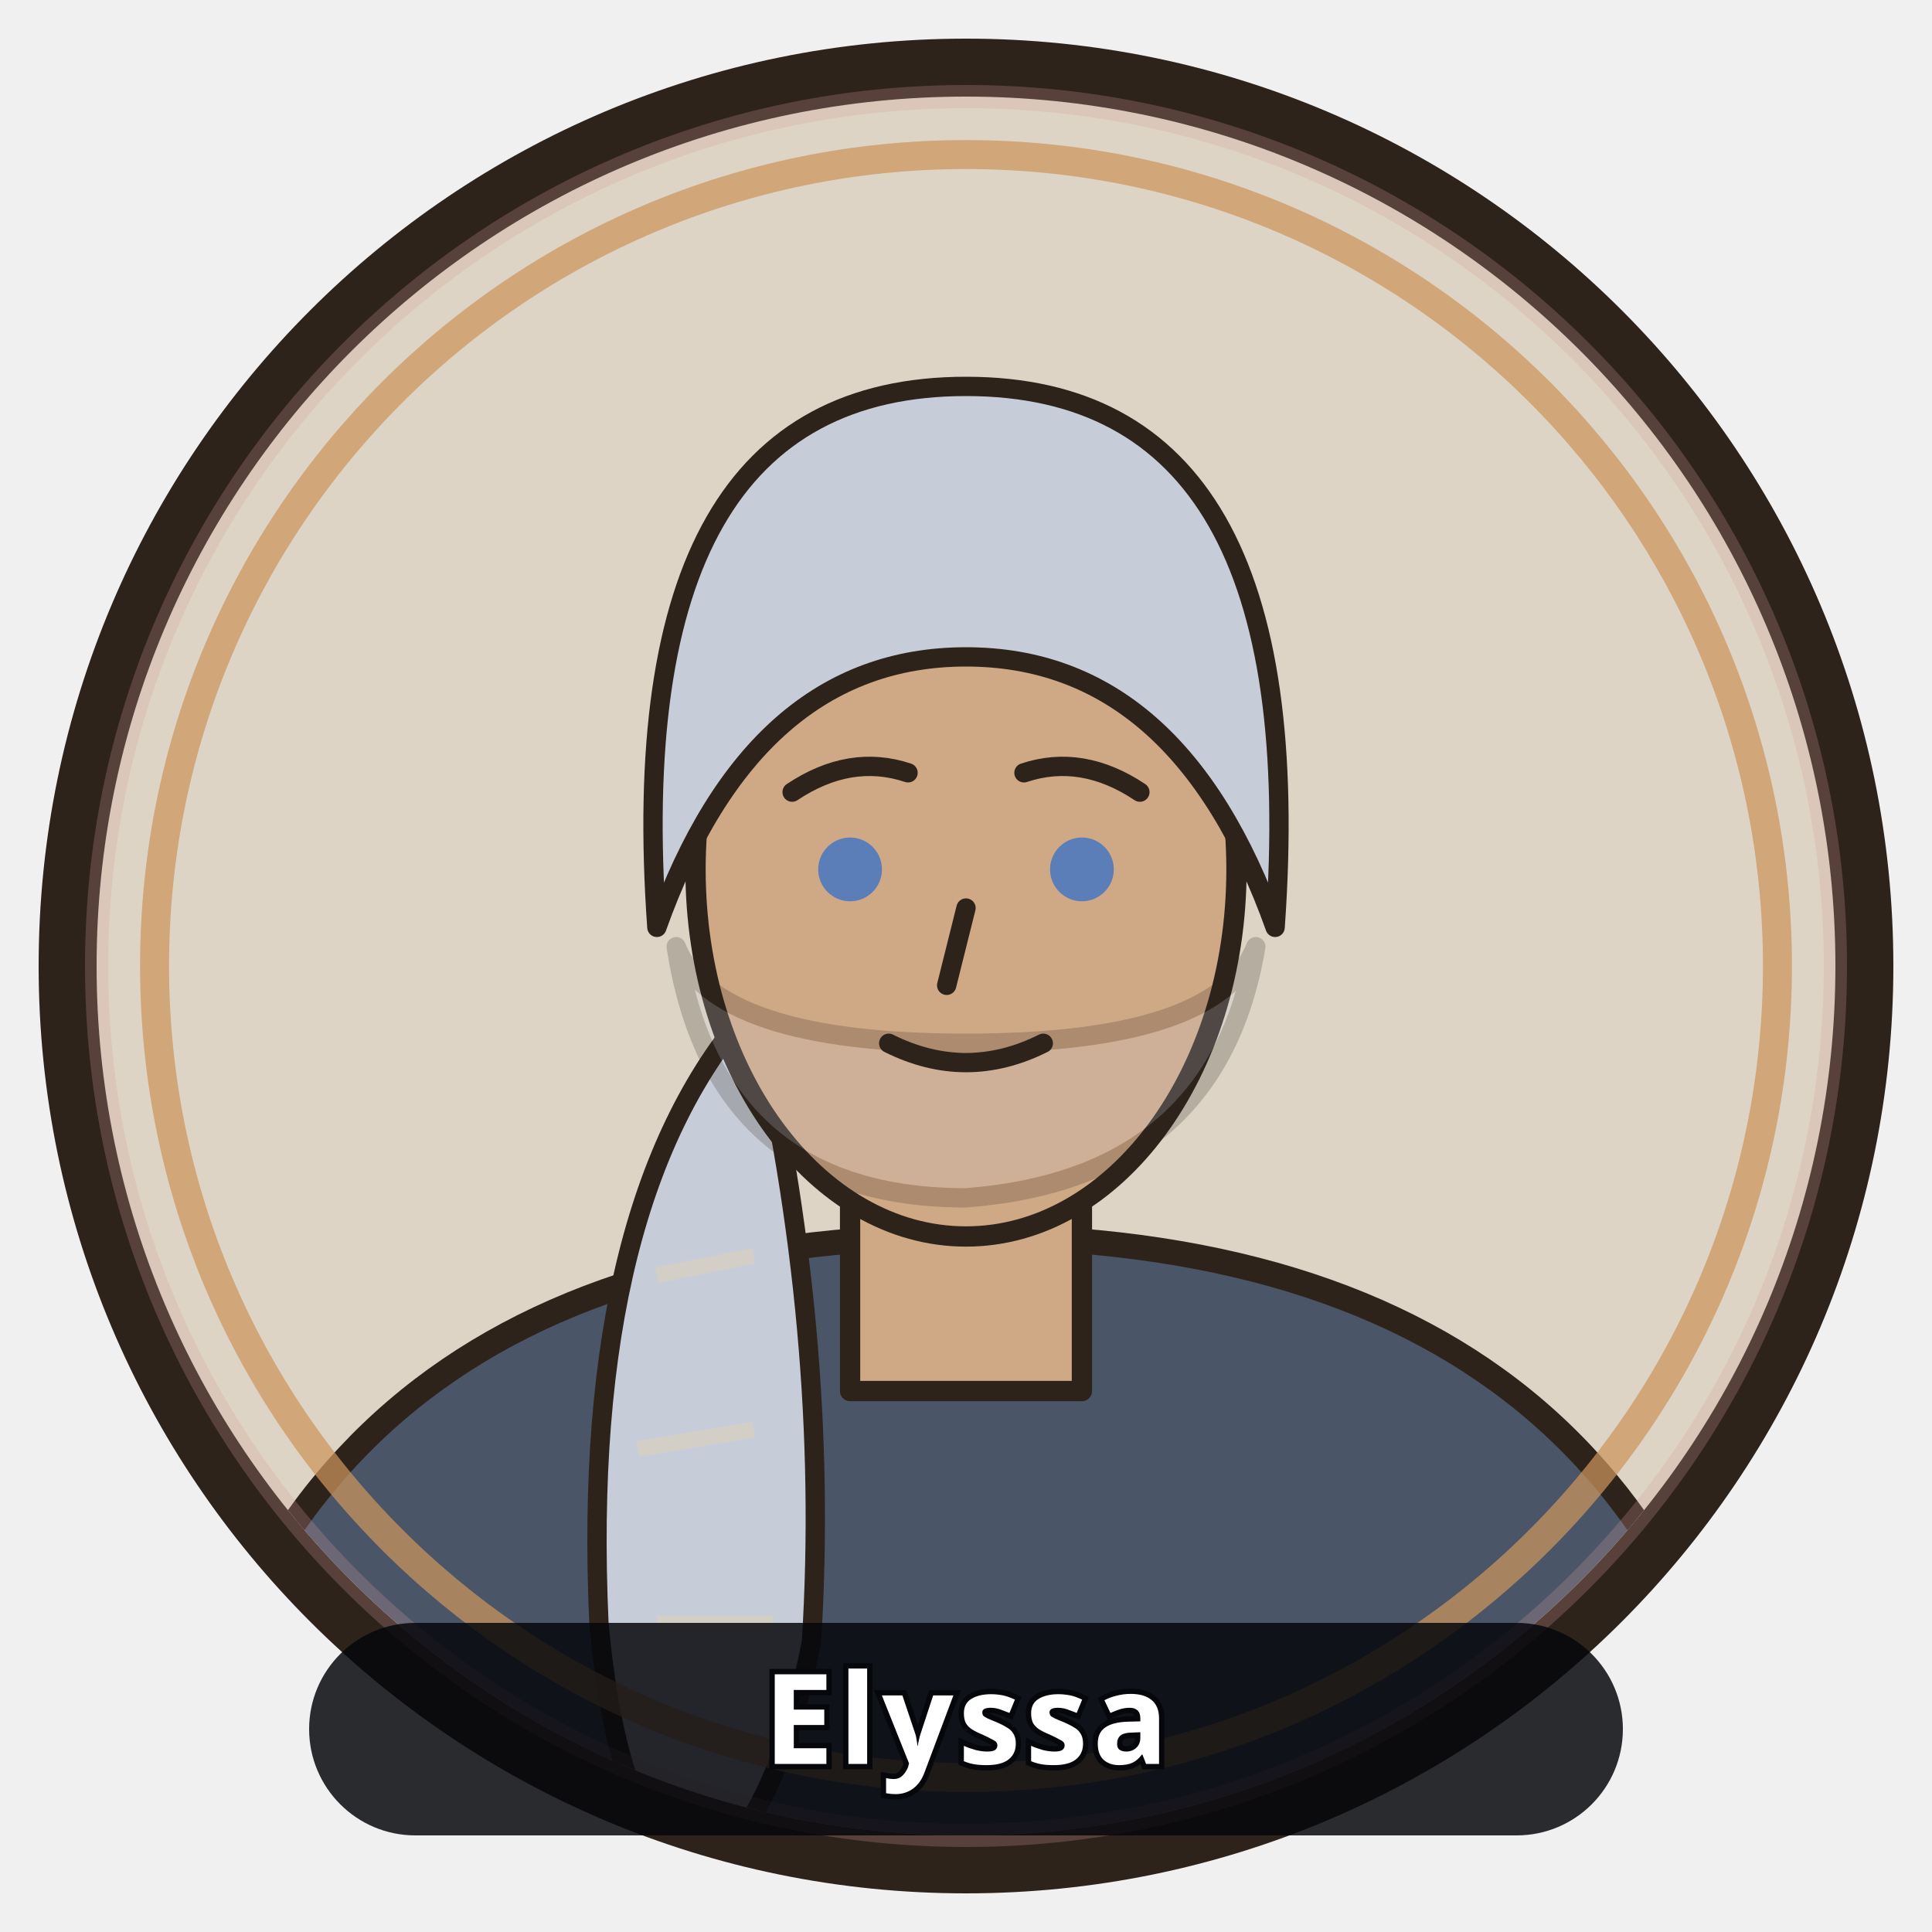
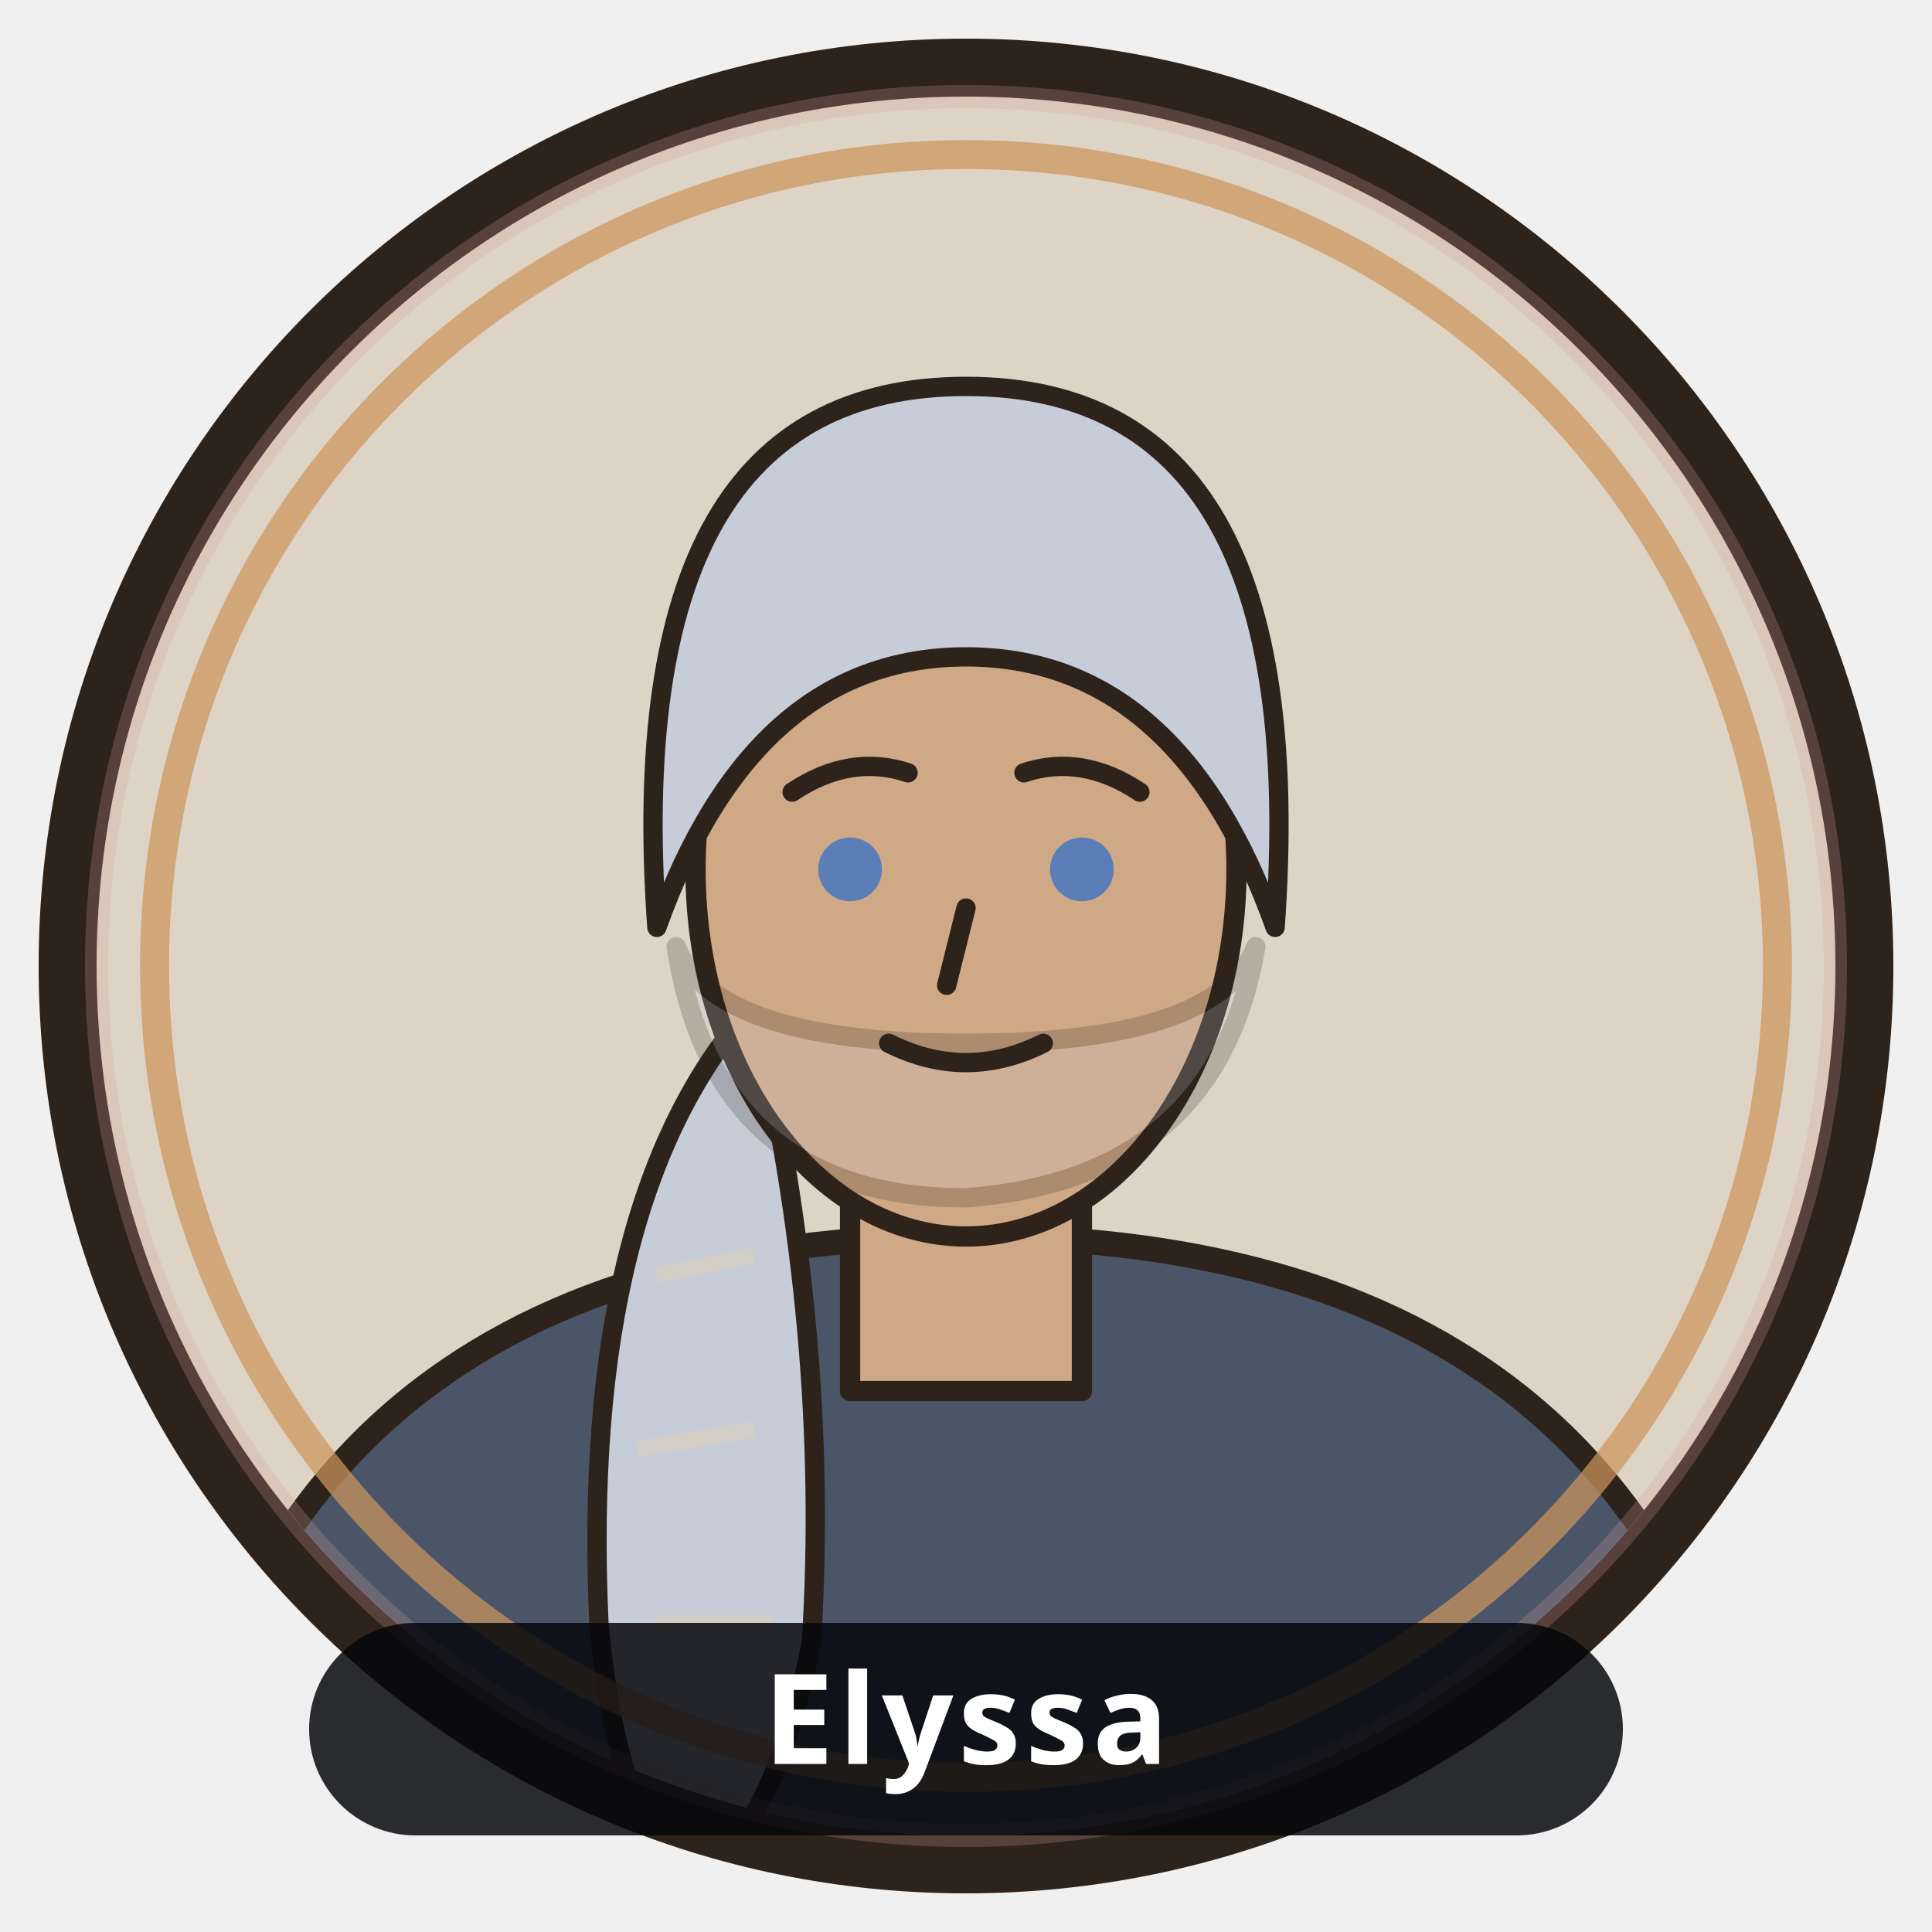
<svg xmlns="http://www.w3.org/2000/svg" viewBox="0 0 100 100">
  <style>
.ring{fill:#ddd4c6;stroke:#2d231b;stroke-width:3;}
.gold{fill:none;stroke:hsl(30 52% 58%);stroke-width:1.5;opacity:.72;}
.cloak{fill:#4a5568;stroke:#2d231b;stroke-width:1.3;stroke-linejoin:round;}
.skin{fill:#cfa886;stroke:#2d231b;stroke-width:1.05;stroke-linejoin:round;}
.hair{fill:#c7cdd8;stroke:#2d231b;stroke-width:1;stroke-linejoin:round;}
.ln{fill:none;stroke:#2d231b;stroke-width:1;stroke-linecap:round;}
.hl{fill:none;stroke:#d7d0c2;stroke-width:.8;opacity:.84;}
.eye{fill:#5b7db8;}
</style>
  <circle class="ring" cx="50" cy="50" r="46.5" />
  <clipPath id="t">
    <circle cx="50" cy="50" r="45" />
  </clipPath>
  <g clip-path="url(#t)">
    <path class="cloak" d="M8,100 q4,-36 42,-36 q38,0 42,36 Z" />
    <rect class="skin" x="44" y="58" width="12" height="14" />
    <path class="hair" d="M39,52 q-9,10 -8,32 q1,11 5,13 q4,-2 6,-12 q1,-16 -3,-33 Z" />
    <line class="hl" x1="34" y1="66" x2="39" y2="65" />
    <line class="hl" x1="33" y1="75" x2="39" y2="74" />
    <line class="hl" x1="34" y1="84" x2="40" y2="84" />
    <ellipse class="skin" cx="50" cy="45" rx="14" ry="19" />
    <path class="hair" d="M34,48 q-2,-28 16,-28 q18,0 16,28 q-5,-14 -16,-14 q-11,0 -16,14 Z" />
    <path class="hair" d="M35,49 q2,13 15,13 q13,-1 15,-13 q-2,5 -15,5 q-13,0 -15,-5 Z" opacity=".22" />
    <circle class="eye" cx="44" cy="45" r="1.65" />
    <circle class="eye" cx="56" cy="45" r="1.65" />
    <path class="ln" d="M41,41 q3,-2 6,-1 M53,40 q3,-1 6,1" stroke-width=".9" />
    <line class="ln" x1="50" y1="47" x2="49" y2="51" stroke-width=".8" />
    <path class="ln" d="M46,54 q4,2 8,0" stroke-width=".92" />
  </g>
  <circle class="gold" cx="50" cy="50" r="42" />
  <circle cx="50" cy="50" r="45" fill="none" stroke="hsl(4 42% 72%)" stroke-opacity=".25" stroke-width="1.2" />
  <rect x="16" y="84" width="68" height="11" rx="5.5" fill="#05070b" fill-opacity="0.84" />
-   <text x="50" y="91.3" text-anchor="middle" font-family="Verdana, sans-serif" font-size="6.5" font-weight="700" letter-spacing="0.25" fill="#ffffff" stroke="#05070b" stroke-width="0.55" paint-order="stroke">Elyssa</text>
+   <text x="50" y="91.3" text-anchor="middle" font-family="Verdana, sans-serif" font-size="6.5" font-weight="700" letter-spacing="0.25" fill="#ffffff">Elyssa</text>
</svg>
